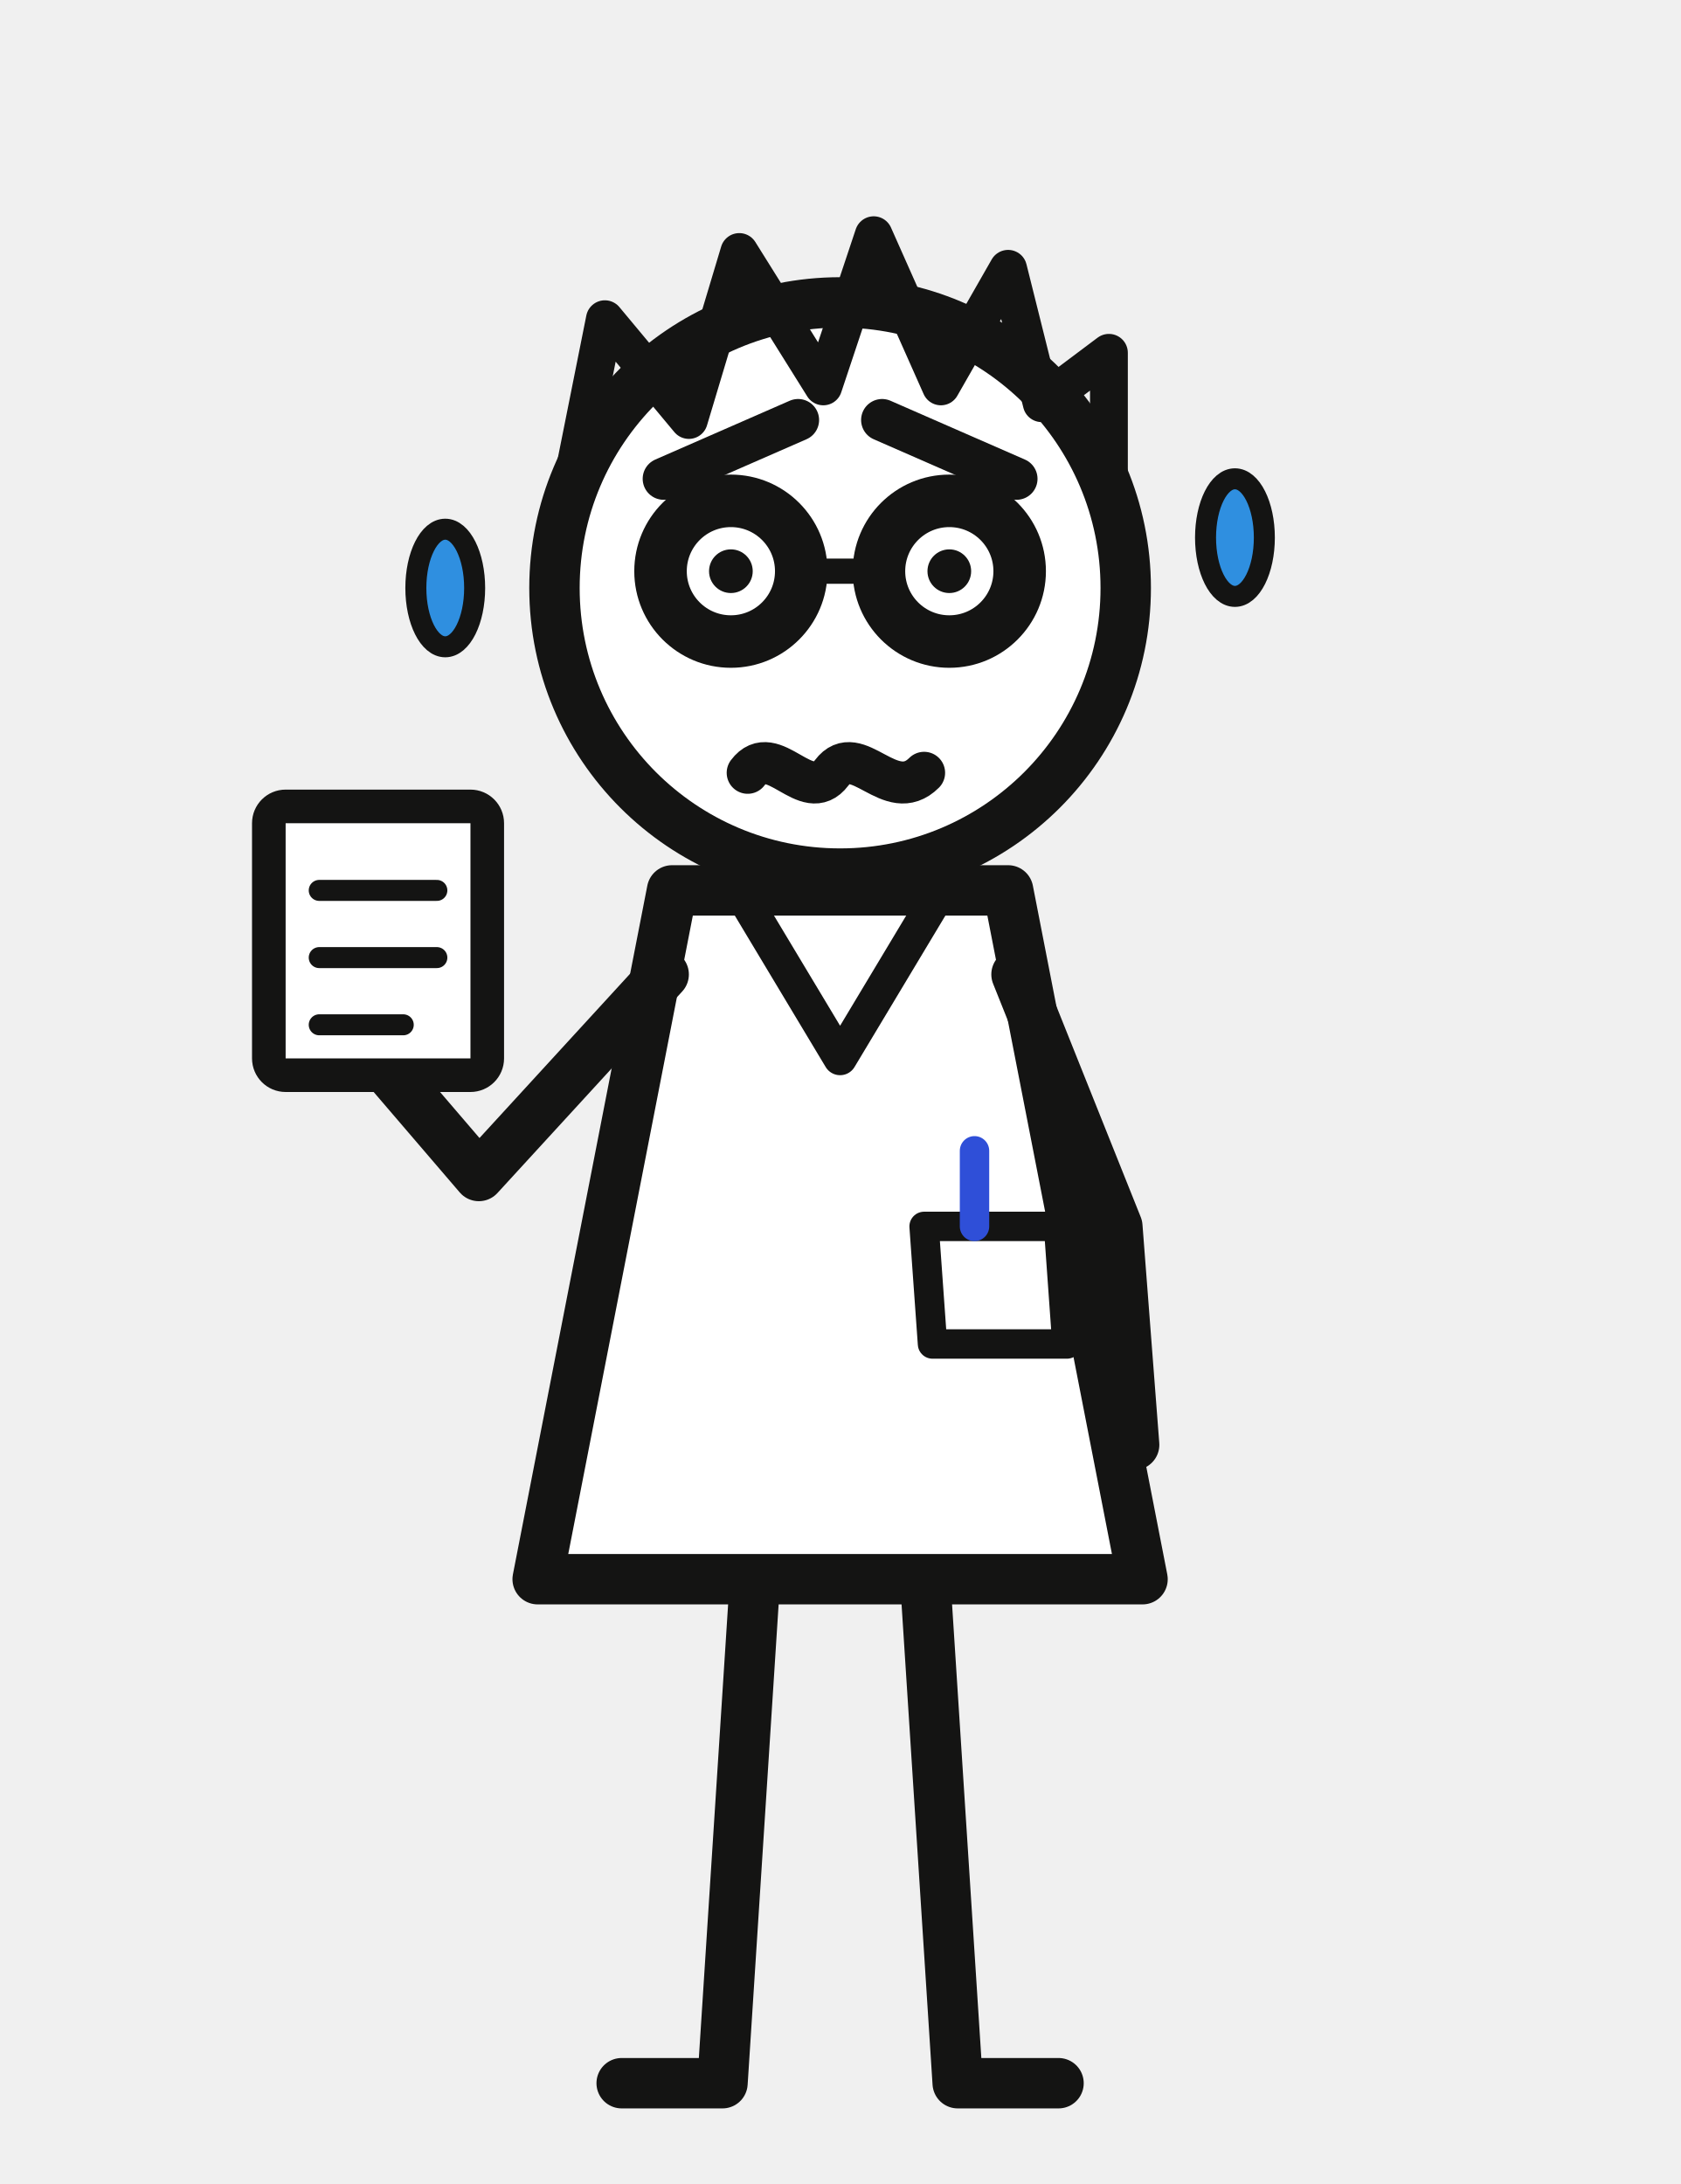
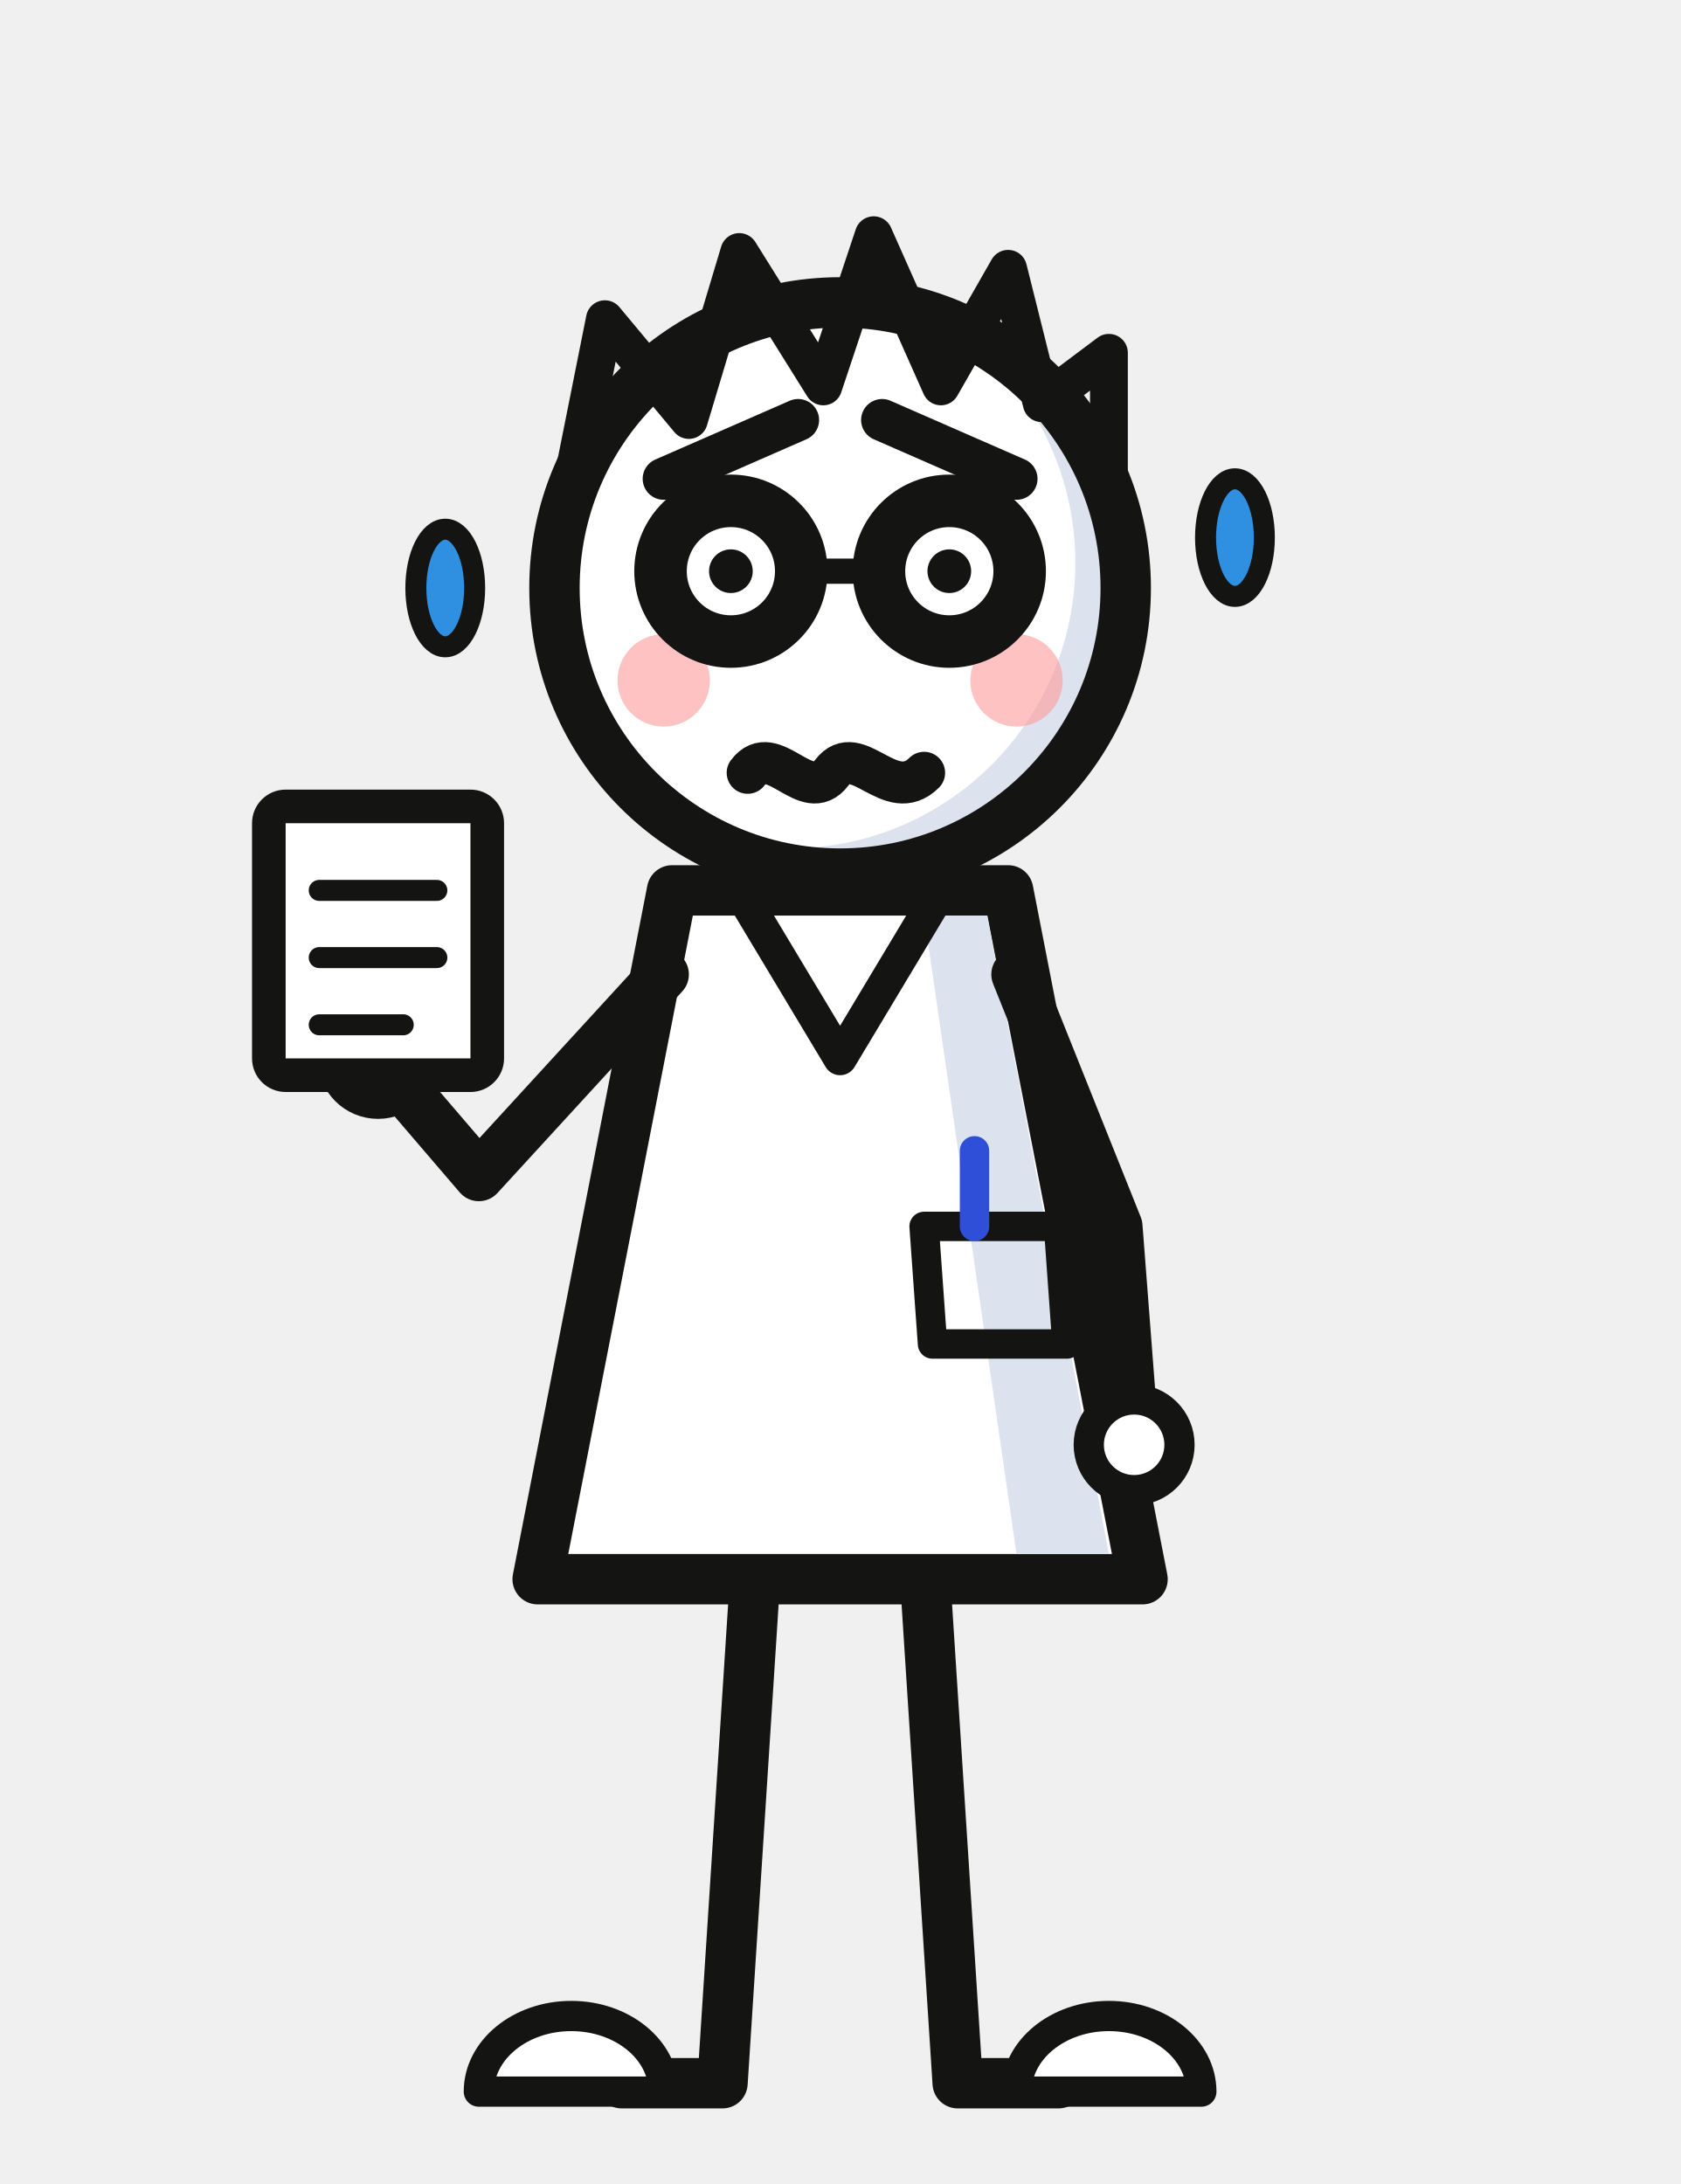
<svg xmlns="http://www.w3.org/2000/svg" viewBox="0 0 200 260" role="img" aria-label="Le collaborateur">
  <g fill="none" stroke="#141413" stroke-width="6" stroke-linecap="round" stroke-linejoin="round">
-     <path d="M90 186 L86 248 L74 248" />
-     <path d="M110 186 L114 248 L126 248" />
+     <defs>
+       <marker id="dc-main-78" markerUnits="userSpaceOnUse" markerWidth="60" markerHeight="40" refX="30" refY="20" viewBox="0 0 60 40" overflow="visible">
+         <circle cx="30" cy="20" r="5.4" fill="#FFFFFF" stroke="#141413" stroke-width="3.6" />
+       </marker>
+       <marker id="dc-pied-78G" markerUnits="userSpaceOnUse" markerWidth="60" markerHeight="40" refX="30" refY="20" viewBox="0 0 60 40" overflow="visible">
+         <path d="M13 21 A11 9 0 0 1 35 21 Z" fill="#FFFFFF" stroke="#141413" stroke-width="3.6" stroke-linejoin="round" />
+       </marker>
+       <marker id="dc-pied-78D" markerUnits="userSpaceOnUse" markerWidth="60" markerHeight="40" refX="30" refY="20" viewBox="0 0 60 40" overflow="visible">
+         <path d="M25 21 A11 9 0 0 1 47 21 Z" fill="#FFFFFF" stroke="#141413" stroke-width="3.6" stroke-linejoin="round" />
+       </marker>
+     </defs>
+     <path d="M90 186 L86 248 L74 248" marker-end="url(#dc-pied-78G)" />
+     <path d="M110 186 L114 248 L126 248" marker-end="url(#dc-pied-78D)" />
    <path d="M80 106 L120 106 L136 188 L64 188 Z" fill="#FFFFFF" />
+     <path d="M110 109 L117.5 109 L132 185 L121 185 Z" fill="#DCE3EE" stroke="none" />
    <path d="M88 106 L100 126 L112 106" stroke-width="4" />
    <path d="M110 146 L126 146 L127 160 L111 160 Z" stroke-width="3.5" />
    <path d="M116 146 L116 137" stroke="#2F4FD8" stroke-width="3.5" />
-     <circle cx="100" cy="70" r="34" fill="#FFFFFF" />
+     <defs>
+       <clipPath id="dc-tete-78">
+         <circle cx="100" cy="70" r="34" />
+       </clipPath>
+     </defs>
+     <circle cx="100" cy="70" r="34" fill="#DCE3EE" stroke="none" />
+     <circle cx="94" cy="67" r="34" fill="#FFFFFF" stroke="none" clip-path="url(#dc-tete-78)" />
+     <circle cx="100" cy="70" r="34" />
    <path d="M68 58 L72 38 L82 50 L88 30 L98 46 L104 28 L112 46 L120 32 L124 48 L132 42 L132 60" stroke-width="4.5" />
-     <path d="M79 116 L57 140 L45 126" />
-     <path d="M121 116 L133 146 L135 172" />
+     <path d="M79 116 L57 140 L45 126" marker-end="url(#dc-main-78)" />
+     <path d="M121 116 L133 146 L135 172" marker-end="url(#dc-main-78)" />
+     <circle cx="79" cy="81" r="5.5" fill="#FF9A9A" stroke="none" opacity="0.6" />
+     <circle cx="121" cy="81" r="5.5" fill="#FF9A9A" stroke="none" opacity="0.6" />
    <circle cx="87" cy="68" r="10" stroke-width="3" />
    <circle cx="113" cy="68" r="10" stroke-width="3" />
    <path d="M97 68 L103 68" stroke-width="3" />
    <g stroke-width="5">
      <path transform="translate(87 54) scale(1)" d="M-8 3 L8 -4" />
      <path transform="translate(113 54) scale(1)" d="M-8 -4 L8 3" />
      <g transform="translate(87 68) scale(1)">
        <circle r="7" fill="#FFFFFF" stroke-width="3.5" />
        <circle r="2.6" fill="#141413" stroke="none" />
      </g>
      <g transform="translate(113 68) scale(1)">
        <circle r="7" fill="#FFFFFF" stroke-width="3.5" />
        <circle r="2.6" fill="#141413" stroke="none" />
      </g>
      <path transform="translate(100 92) scale(1)" d="M-11 0 C-8 -4 -4 4 -1 0 C2 -4 6 4 10 0" />
    </g>
    <rect x="32" y="96" width="26" height="32" rx="2" fill="#FFFFFF" stroke-width="4" />
    <path d="M38 106 L52 106 M38 114 L52 114 M38 122 L48 122" stroke-width="2.5" />
    <ellipse cx="147" cy="64" rx="3.5" ry="7" fill="#2F8FE0" stroke-width="2.5" />
    <ellipse cx="53" cy="70" rx="3.5" ry="7" fill="#2F8FE0" stroke-width="2.5" />
  </g>
</svg>
